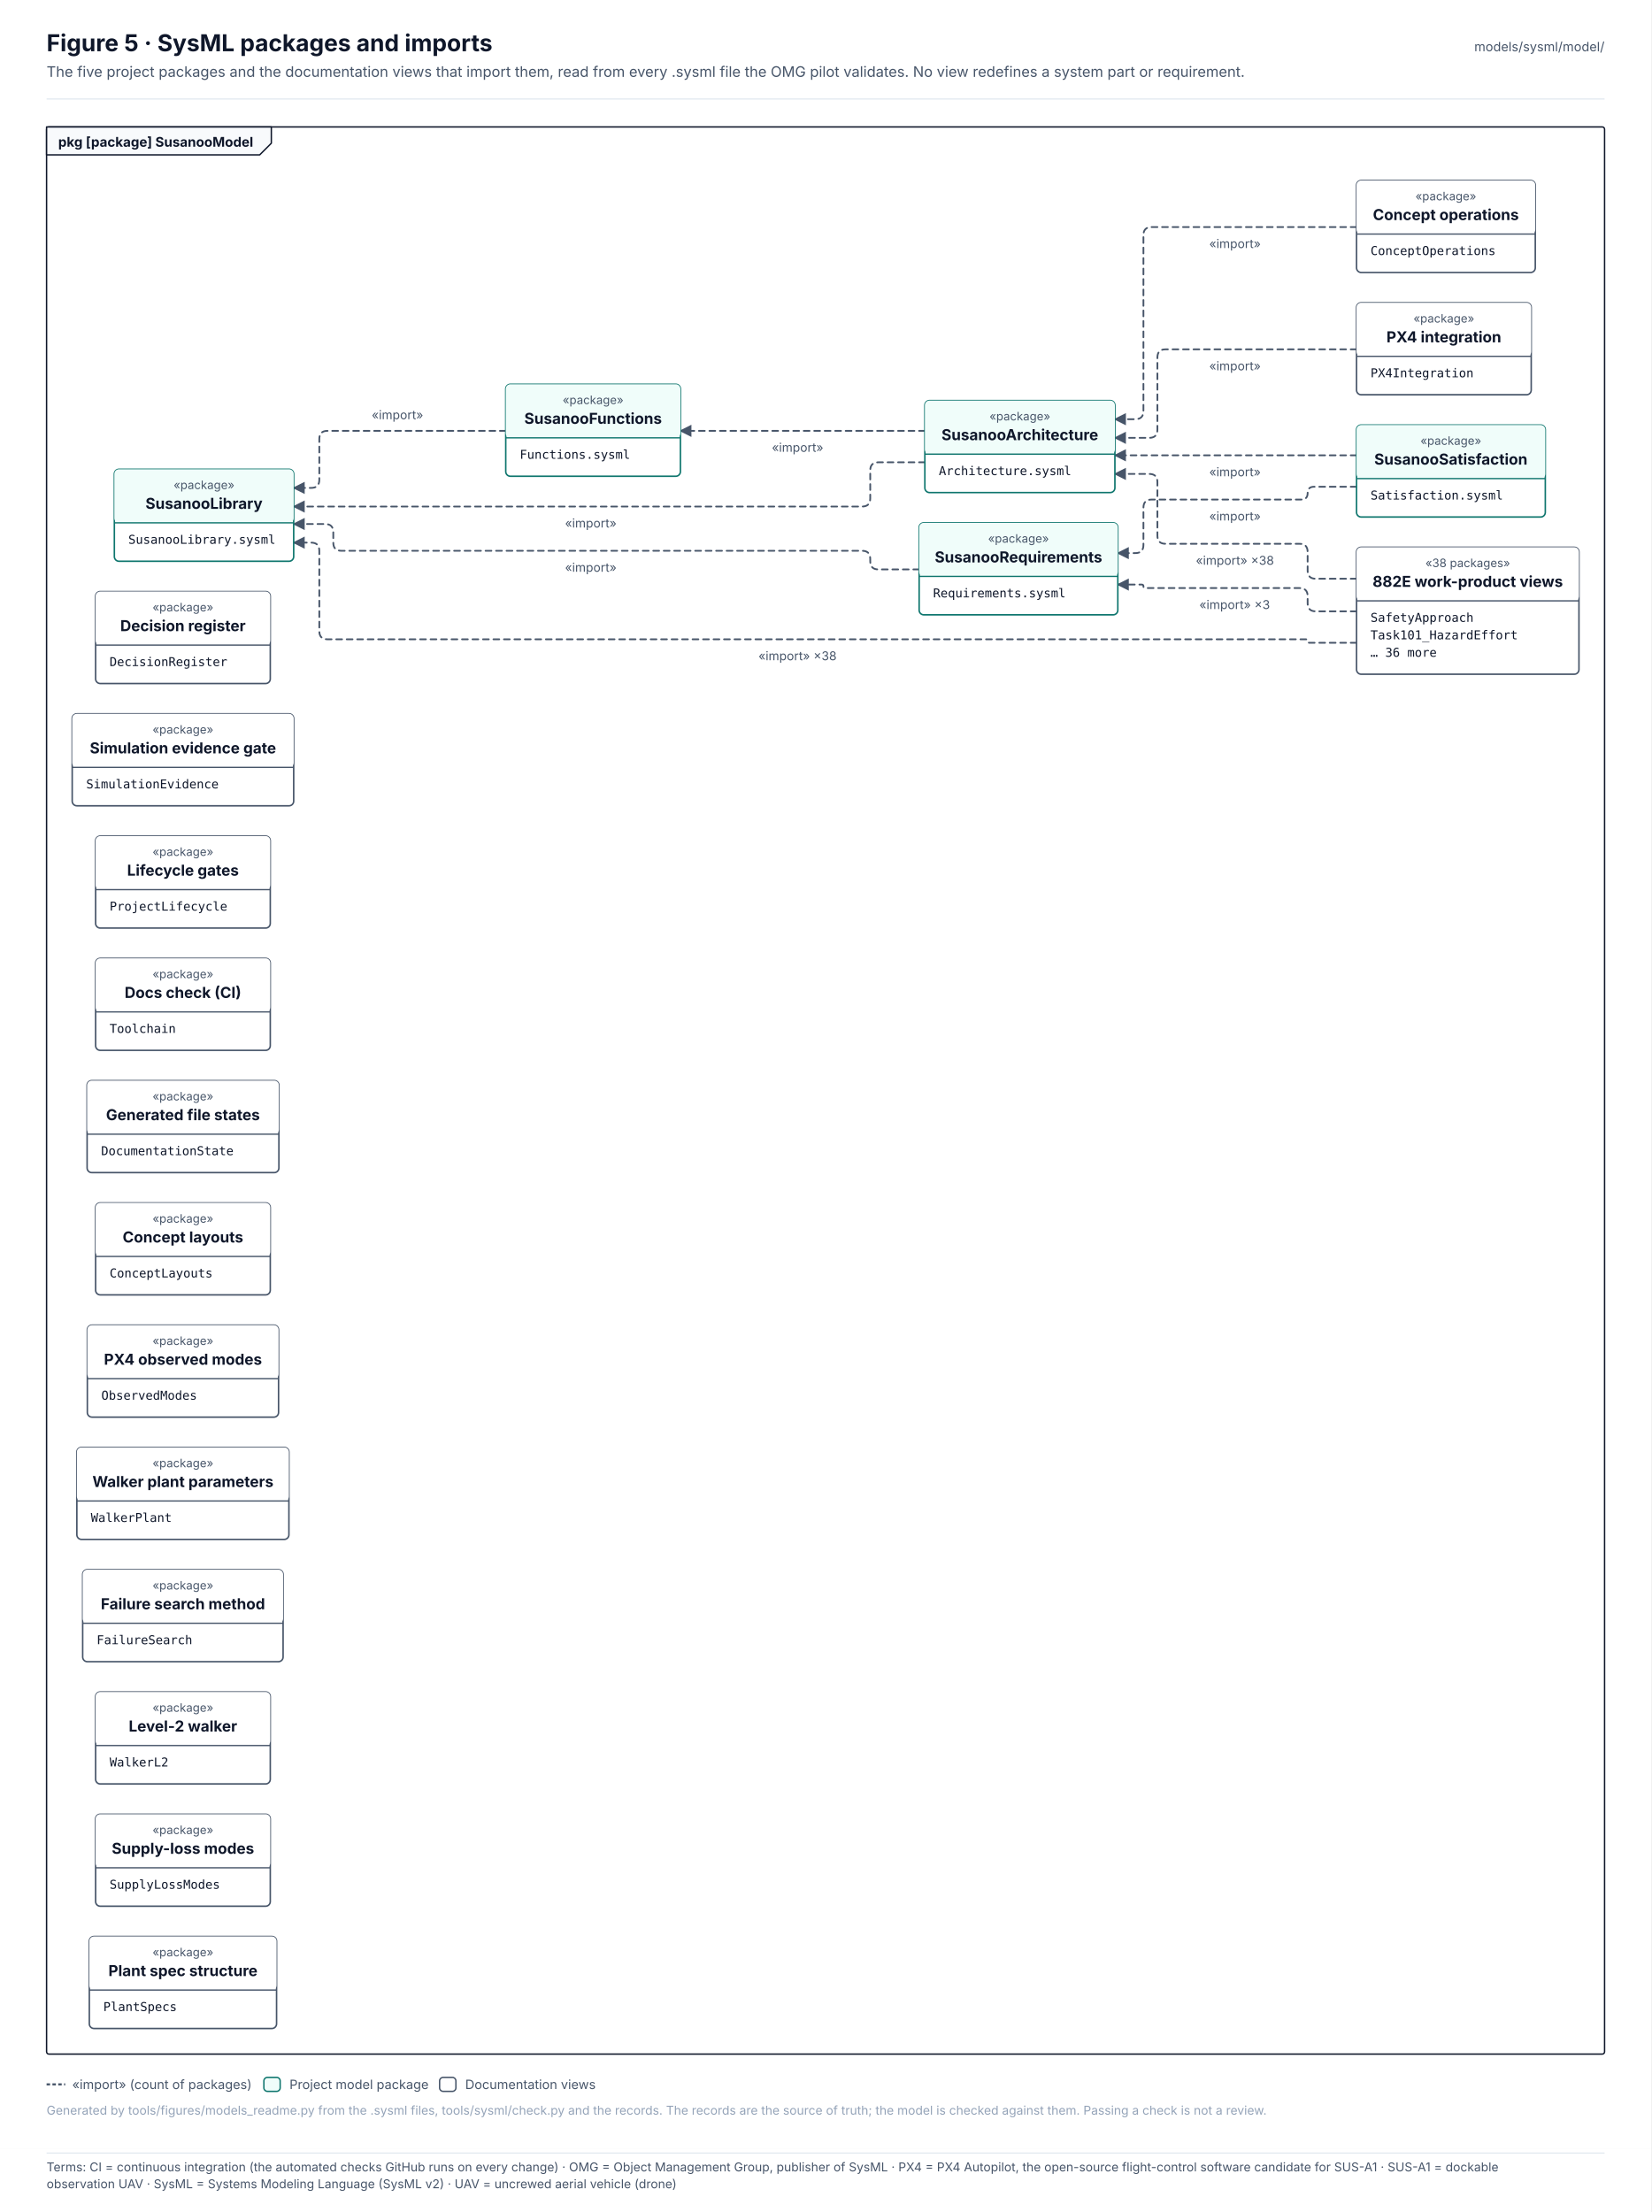
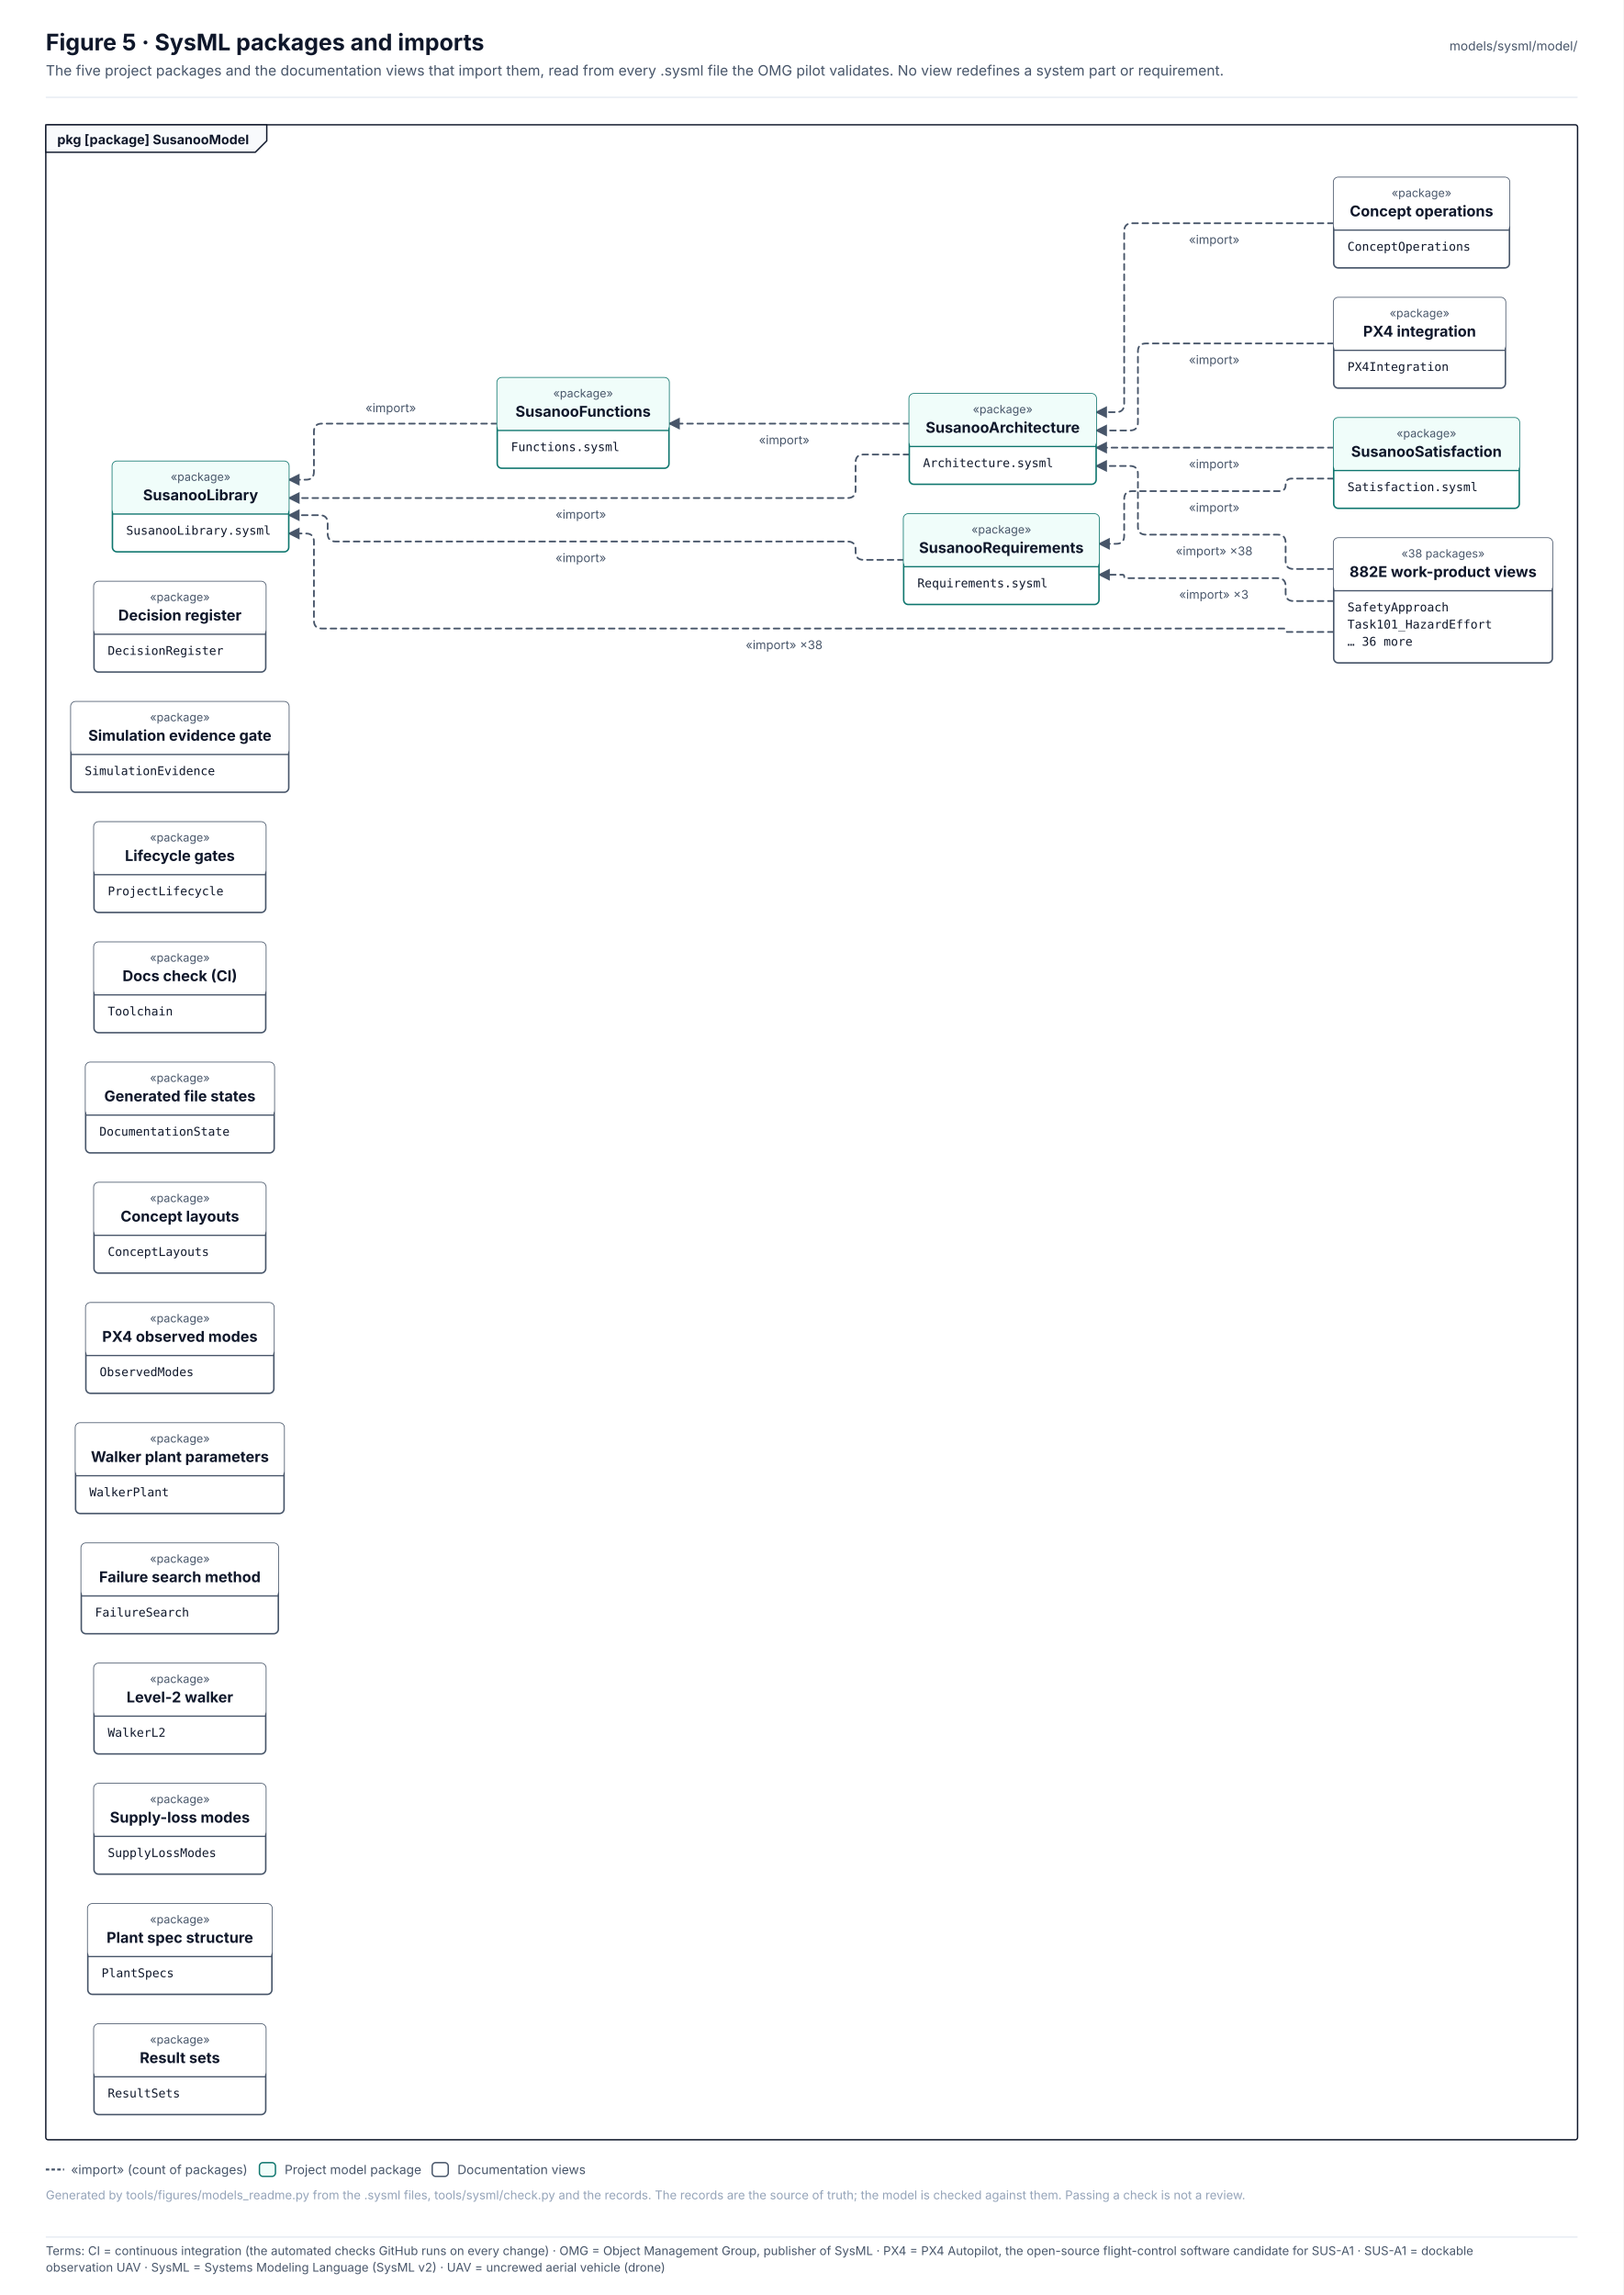
- <svg xmlns="http://www.w3.org/2000/svg" width="1417.9" height="1899.6" viewBox="0 0 1417.9 1899.6" font-family="Inter, 'Segoe UI', Helvetica, Arial, sans-serif" role="img">
+ <svg xmlns="http://www.w3.org/2000/svg" width="1417.9" height="2004.6" viewBox="0 0 1417.9 2004.6" font-family="Inter, 'Segoe UI', Helvetica, Arial, sans-serif" role="img">
  <defs>
    <pattern id="hatch" patternUnits="userSpaceOnUse" width="6" height="6" patternTransform="rotate(45)">
      <rect width="6" height="6" fill="#F1F5F9" />
      <line x1="0" y1="0" x2="0" y2="6" stroke="#E2E8F0" stroke-width="2" />
    </pattern>
    <marker id="arr-ink" viewBox="0 0 10 10" refX="9" refY="5" markerWidth="7" markerHeight="7" orient="auto-start-reverse">
      <path d="M0 0 L10 5 L0 10 z" fill="#475569" />
    </marker>
    <marker id="dia-ink" viewBox="0 0 16 10" refX="15" refY="5" markerWidth="12" markerHeight="8" orient="auto-start-reverse">
      <path d="M1 5 L8 1 L15 5 L8 9 z" fill="#475569" />
    </marker>
    <marker id="tri-ink" viewBox="0 0 12 12" refX="11" refY="6" markerWidth="10" markerHeight="10" orient="auto-start-reverse">
      <path d="M1 1 L11 6 L1 11 z" fill="#FFFFFF" stroke="#475569" stroke-width="1.2" />
    </marker>
    <marker id="arr-system" viewBox="0 0 10 10" refX="9" refY="5" markerWidth="7" markerHeight="7" orient="auto-start-reverse">
      <path d="M0 0 L10 5 L0 10 z" fill="#4F46E5" />
    </marker>
    <marker id="dia-system" viewBox="0 0 16 10" refX="15" refY="5" markerWidth="12" markerHeight="8" orient="auto-start-reverse">
      <path d="M1 5 L8 1 L15 5 L8 9 z" fill="#4F46E5" />
    </marker>
    <marker id="tri-system" viewBox="0 0 12 12" refX="11" refY="6" markerWidth="10" markerHeight="10" orient="auto-start-reverse">
      <path d="M1 1 L11 6 L1 11 z" fill="#FFFFFF" stroke="#4F46E5" stroke-width="1.2" />
    </marker>
    <marker id="arr-software" viewBox="0 0 10 10" refX="9" refY="5" markerWidth="7" markerHeight="7" orient="auto-start-reverse">
      <path d="M0 0 L10 5 L0 10 z" fill="#0F766E" />
    </marker>
    <marker id="dia-software" viewBox="0 0 16 10" refX="15" refY="5" markerWidth="12" markerHeight="8" orient="auto-start-reverse">
      <path d="M1 5 L8 1 L15 5 L8 9 z" fill="#0F766E" />
    </marker>
    <marker id="tri-software" viewBox="0 0 12 12" refX="11" refY="6" markerWidth="10" markerHeight="10" orient="auto-start-reverse">
      <path d="M1 1 L11 6 L1 11 z" fill="#FFFFFF" stroke="#0F766E" stroke-width="1.2" />
    </marker>
    <marker id="arr-safety" viewBox="0 0 10 10" refX="9" refY="5" markerWidth="7" markerHeight="7" orient="auto-start-reverse">
      <path d="M0 0 L10 5 L0 10 z" fill="#C2410C" />
    </marker>
    <marker id="dia-safety" viewBox="0 0 16 10" refX="15" refY="5" markerWidth="12" markerHeight="8" orient="auto-start-reverse">
      <path d="M1 5 L8 1 L15 5 L8 9 z" fill="#C2410C" />
    </marker>
    <marker id="tri-safety" viewBox="0 0 12 12" refX="11" refY="6" markerWidth="10" markerHeight="10" orient="auto-start-reverse">
      <path d="M1 1 L11 6 L1 11 z" fill="#FFFFFF" stroke="#C2410C" stroke-width="1.2" />
    </marker>
    <marker id="arr-interface" viewBox="0 0 10 10" refX="9" refY="5" markerWidth="7" markerHeight="7" orient="auto-start-reverse">
      <path d="M0 0 L10 5 L0 10 z" fill="#7C3AED" />
    </marker>
    <marker id="dia-interface" viewBox="0 0 16 10" refX="15" refY="5" markerWidth="12" markerHeight="8" orient="auto-start-reverse">
      <path d="M1 5 L8 1 L15 5 L8 9 z" fill="#7C3AED" />
    </marker>
    <marker id="tri-interface" viewBox="0 0 12 12" refX="11" refY="6" markerWidth="10" markerHeight="10" orient="auto-start-reverse">
      <path d="M1 1 L11 6 L1 11 z" fill="#FFFFFF" stroke="#7C3AED" stroke-width="1.2" />
    </marker>
    <marker id="arr-external" viewBox="0 0 10 10" refX="9" refY="5" markerWidth="7" markerHeight="7" orient="auto-start-reverse">
      <path d="M0 0 L10 5 L0 10 z" fill="#64748B" />
    </marker>
    <marker id="dia-external" viewBox="0 0 16 10" refX="15" refY="5" markerWidth="12" markerHeight="8" orient="auto-start-reverse">
      <path d="M1 5 L8 1 L15 5 L8 9 z" fill="#64748B" />
    </marker>
    <marker id="tri-external" viewBox="0 0 12 12" refX="11" refY="6" markerWidth="10" markerHeight="10" orient="auto-start-reverse">
      <path d="M1 1 L11 6 L1 11 z" fill="#FFFFFF" stroke="#64748B" stroke-width="1.2" />
    </marker>
    <marker id="arr-work" viewBox="0 0 10 10" refX="9" refY="5" markerWidth="7" markerHeight="7" orient="auto-start-reverse">
      <path d="M0 0 L10 5 L0 10 z" fill="#475569" />
    </marker>
    <marker id="dia-work" viewBox="0 0 16 10" refX="15" refY="5" markerWidth="12" markerHeight="8" orient="auto-start-reverse">
      <path d="M1 5 L8 1 L15 5 L8 9 z" fill="#475569" />
    </marker>
    <marker id="tri-work" viewBox="0 0 12 12" refX="11" refY="6" markerWidth="10" markerHeight="10" orient="auto-start-reverse">
      <path d="M1 1 L11 6 L1 11 z" fill="#FFFFFF" stroke="#475569" stroke-width="1.2" />
    </marker>
    <marker id="arr-muted" viewBox="0 0 10 10" refX="9" refY="5" markerWidth="7" markerHeight="7" orient="auto-start-reverse">
      <path d="M0 0 L10 5 L0 10 z" fill="#94A3B8" />
    </marker>
    <marker id="dia-muted" viewBox="0 0 16 10" refX="15" refY="5" markerWidth="12" markerHeight="8" orient="auto-start-reverse">
      <path d="M1 5 L8 1 L15 5 L8 9 z" fill="#94A3B8" />
    </marker>
    <marker id="tri-muted" viewBox="0 0 12 12" refX="11" refY="6" markerWidth="10" markerHeight="10" orient="auto-start-reverse">
      <path d="M1 1 L11 6 L1 11 z" fill="#FFFFFF" stroke="#94A3B8" stroke-width="1.2" />
    </marker>
    <marker id="arr-current" viewBox="0 0 10 10" refX="9" refY="5" markerWidth="7" markerHeight="7" orient="auto-start-reverse">
      <path d="M0 0 L10 5 L0 10 z" fill="#0F172A" />
    </marker>
    <marker id="dia-current" viewBox="0 0 16 10" refX="15" refY="5" markerWidth="12" markerHeight="8" orient="auto-start-reverse">
      <path d="M1 5 L8 1 L15 5 L8 9 z" fill="#0F172A" />
    </marker>
    <marker id="tri-current" viewBox="0 0 12 12" refX="11" refY="6" markerWidth="10" markerHeight="10" orient="auto-start-reverse">
      <path d="M1 1 L11 6 L1 11 z" fill="#FFFFFF" stroke="#0F172A" stroke-width="1.2" />
    </marker>
    <marker id="arr-ok" viewBox="0 0 10 10" refX="9" refY="5" markerWidth="7" markerHeight="7" orient="auto-start-reverse">
      <path d="M0 0 L10 5 L0 10 z" fill="#2E9E6A" />
    </marker>
    <marker id="dia-ok" viewBox="0 0 16 10" refX="15" refY="5" markerWidth="12" markerHeight="8" orient="auto-start-reverse">
      <path d="M1 5 L8 1 L15 5 L8 9 z" fill="#2E9E6A" />
    </marker>
    <marker id="tri-ok" viewBox="0 0 12 12" refX="11" refY="6" markerWidth="10" markerHeight="10" orient="auto-start-reverse">
      <path d="M1 1 L11 6 L1 11 z" fill="#FFFFFF" stroke="#2E9E6A" stroke-width="1.2" />
    </marker>
    <marker id="arr-amber" viewBox="0 0 10 10" refX="9" refY="5" markerWidth="7" markerHeight="7" orient="auto-start-reverse">
      <path d="M0 0 L10 5 L0 10 z" fill="#D97706" />
    </marker>
    <marker id="dia-amber" viewBox="0 0 16 10" refX="15" refY="5" markerWidth="12" markerHeight="8" orient="auto-start-reverse">
      <path d="M1 5 L8 1 L15 5 L8 9 z" fill="#D97706" />
    </marker>
    <marker id="tri-amber" viewBox="0 0 12 12" refX="11" refY="6" markerWidth="10" markerHeight="10" orient="auto-start-reverse">
      <path d="M1 1 L11 6 L1 11 z" fill="#FFFFFF" stroke="#D97706" stroke-width="1.2" />
    </marker>
    <marker id="arr-red" viewBox="0 0 10 10" refX="9" refY="5" markerWidth="7" markerHeight="7" orient="auto-start-reverse">
      <path d="M0 0 L10 5 L0 10 z" fill="#D2553F" />
    </marker>
    <marker id="dia-red" viewBox="0 0 16 10" refX="15" refY="5" markerWidth="12" markerHeight="8" orient="auto-start-reverse">
      <path d="M1 5 L8 1 L15 5 L8 9 z" fill="#D2553F" />
    </marker>
    <marker id="tri-red" viewBox="0 0 12 12" refX="11" refY="6" markerWidth="10" markerHeight="10" orient="auto-start-reverse">
      <path d="M1 1 L11 6 L1 11 z" fill="#FFFFFF" stroke="#D2553F" stroke-width="1.2" />
    </marker>
  </defs>
-   <rect x="0" y="0" width="1417.9" height="1845" rx="0" fill="#FFFFFF" stroke="none" stroke-width="0" />
+   <rect x="0" y="0" width="1417.9" height="1950" rx="0" fill="#FFFFFF" stroke="none" stroke-width="0" />
  <text x="40" y="44" font-size="20" fill="#0F172A" font-weight="700">Figure 5 · SysML packages and imports</text>
  <text x="40" y="66" font-size="12.5" fill="#475569">The five project packages and the documentation views that import them, read from every .sysml file the OMG pilot validates. No view redefines a system part or requirement.</text>
  <text x="1377.9" y="44" font-size="11" fill="#475569" text-anchor="end">models/sysml/model/</text>
  <line x1="40" y1="85" x2="1377.9" y2="85" stroke="#E2E8F0" stroke-width="1" />
-   <rect x="40" y="109" width="1337.9" height="1655" rx="2" fill="none" stroke="#0F172A" stroke-width="1.2" />
+   <rect x="40" y="109" width="1337.9" height="1760" rx="2" fill="none" stroke="#0F172A" stroke-width="1.2" />
  <path d="M40 109 L233 109 L233 123 L223 133 L40 133 Z" stroke="#0F172A" stroke-width="1.2" fill="#F8FAFC" stroke-linejoin="round" stroke-linecap="round" />
  <text x="50" y="126" font-size="11.5" fill="#0F172A" font-weight="700">pkg [package] SusanooModel</text>
  <g transform="translate(56 149)">
    <path d="M378.3 221 L225.2 221 Q218.2 221 218.2 228 L218.2 263 Q218.2 270 211.2 270 L196.2 270" stroke="#475569" stroke-width="1.5" fill="none" stroke-dasharray="5 4" stroke-linejoin="round" stroke-linecap="round" marker-end="url(#arr-ink)" />
    <path d="M738.2 221 L528.3 221" stroke="#475569" stroke-width="1.5" fill="none" stroke-dasharray="5 4" stroke-linejoin="round" stroke-linecap="round" marker-end="url(#arr-ink)" />
    <path d="M738.2 248 L698.3 248 Q691.3 248 691.3 255 L691.3 279 Q691.3 286 684.3 286 L196.2 286" stroke="#475569" stroke-width="1.5" fill="none" stroke-dasharray="5 4" stroke-linejoin="round" stroke-linecap="round" marker-end="url(#arr-ink)" />
    <path d="M733.3 340 L698.3 340 Q691.3 340 691.3 333 L691.3 331 Q691.3 324 684.3 324 L237.2 324 Q230.2 324 230.2 317 L230.2 308 Q230.2 301 223.2 301 L196.2 301" stroke="#475569" stroke-width="1.5" fill="none" stroke-dasharray="5 4" stroke-linejoin="round" stroke-linecap="round" marker-end="url(#arr-ink)" />
    <path d="M1108.9 242 L901.4 242" stroke="#475569" stroke-width="1.5" fill="none" stroke-dasharray="5 4" stroke-linejoin="round" stroke-linecap="round" marker-end="url(#arr-ink)" />
    <path d="M1108.9 269 L1072.4 269 Q1066.9 269 1066.9 274.5 L1066.9 274.5 Q1066.9 280 1061.4 280 L932.9 280 Q925.9 280 925.9 287 L925.9 319 Q925.9 326 918.9 326 L903.9 326" stroke="#475569" stroke-width="1.5" fill="none" stroke-dasharray="5 4" stroke-linejoin="round" stroke-linecap="round" marker-end="url(#arr-ink)" />
    <path d="M1108.9 46 L932.9 46 Q925.9 46 925.9 53 L925.9 204 Q925.9 211 918.9 211 L901.4 211" stroke="#475569" stroke-width="1.5" fill="none" stroke-dasharray="5 4" stroke-linejoin="round" stroke-linecap="round" marker-end="url(#arr-ink)" />
    <path d="M1108.9 151 L944.9 151 Q937.9 151 937.9 158 L937.9 220 Q937.9 227 930.9 227 L901.4 227" stroke="#475569" stroke-width="1.5" fill="none" stroke-dasharray="5 4" stroke-linejoin="round" stroke-linecap="round" marker-end="url(#arr-ink)" />
    <path d="M1108.9 348 L1073.9 348 Q1066.9 348 1066.9 341 L1066.9 325 Q1066.9 318 1059.9 318 L944.9 318 Q937.9 318 937.9 311 L937.9 265 Q937.9 258 930.9 258 L901.4 258" stroke="#475569" stroke-width="1.5" fill="none" stroke-dasharray="5 4" stroke-linejoin="round" stroke-linecap="round" marker-end="url(#arr-ink)" />
    <path d="M1108.9 403 L1068.4 403 Q1066.9 403 1066.9 401.5 L1066.9 401.5 Q1066.9 400 1065.4 400 L225.2 400 Q218.2 400 218.2 393 L218.2 324 Q218.2 317 211.2 317 L196.2 317" stroke="#475569" stroke-width="1.5" fill="none" stroke-dasharray="5 4" stroke-linejoin="round" stroke-linecap="round" marker-end="url(#arr-ink)" />
    <path d="M1108.9 376 L1073.9 376 Q1066.9 376 1066.9 369 L1066.9 363 Q1066.9 356 1059.9 356 L927.4 356 Q925.9 356 925.9 354.5 L925.9 354.5 Q925.9 353 924.4 353 L903.9 353" stroke="#475569" stroke-width="1.5" fill="none" stroke-dasharray="5 4" stroke-linejoin="round" stroke-linecap="round" marker-end="url(#arr-ink)" />
    <rect x="42.2" y="254" width="154" height="79" rx="4" fill="#FFFFFF" stroke="#0F766E" stroke-width="1.3" />
    <rect x="42.2" y="254" width="154" height="46" rx="4" fill="#F0FDFA" stroke="none" stroke-width="0" />
    <line x1="42.2" y1="300" x2="196.2" y2="300" stroke="#0F766E" stroke-width="1.1" />
    <text x="119.2" y="271" font-size="10" fill="#475569" text-anchor="middle">«package»</text>
    <text x="119.2" y="288" font-size="13" fill="#0F172A" font-weight="700" text-anchor="middle">SusanooLibrary</text>
    <text x="54.2" y="318" font-size="10.5" fill="#0F172A" font-family="'JetBrains Mono', 'SFMono-Regular', Menlo, Consolas, monospace">SusanooLibrary.sysml</text>
    <rect x="378.3" y="181" width="150" height="79" rx="4" fill="#FFFFFF" stroke="#0F766E" stroke-width="1.3" />
    <rect x="378.3" y="181" width="150" height="46" rx="4" fill="#F0FDFA" stroke="none" stroke-width="0" />
    <line x1="378.3" y1="227" x2="528.3" y2="227" stroke="#0F766E" stroke-width="1.1" />
    <text x="453.3" y="198" font-size="10" fill="#475569" text-anchor="middle">«package»</text>
    <text x="453.3" y="215" font-size="13" fill="#0F172A" font-weight="700" text-anchor="middle">SusanooFunctions</text>
    <text x="390.3" y="245" font-size="10.5" fill="#0F172A" font-family="'JetBrains Mono', 'SFMono-Regular', Menlo, Consolas, monospace">Functions.sysml</text>
    <rect x="738.2" y="195" width="163.2" height="79" rx="4" fill="#FFFFFF" stroke="#0F766E" stroke-width="1.3" />
    <rect x="738.2" y="195" width="163.2" height="46" rx="4" fill="#F0FDFA" stroke="none" stroke-width="0" />
    <line x1="738.2" y1="241" x2="901.4" y2="241" stroke="#0F766E" stroke-width="1.1" />
    <text x="819.8" y="212" font-size="10" fill="#475569" text-anchor="middle">«package»</text>
    <text x="819.8" y="229" font-size="13" fill="#0F172A" font-weight="700" text-anchor="middle">SusanooArchitecture</text>
    <text x="750.2" y="259" font-size="10.5" fill="#0F172A" font-family="'JetBrains Mono', 'SFMono-Regular', Menlo, Consolas, monospace">Architecture.sysml</text>
    <rect x="733.3" y="300" width="170.6" height="79" rx="4" fill="#FFFFFF" stroke="#0F766E" stroke-width="1.3" />
    <rect x="733.3" y="300" width="170.6" height="46" rx="4" fill="#F0FDFA" stroke="none" stroke-width="0" />
    <line x1="733.3" y1="346" x2="903.9" y2="346" stroke="#0F766E" stroke-width="1.1" />
    <text x="818.6" y="317" font-size="10" fill="#475569" text-anchor="middle">«package»</text>
    <text x="818.6" y="334" font-size="13" fill="#0F172A" font-weight="700" text-anchor="middle">SusanooRequirements</text>
    <text x="745.3" y="364" font-size="10.5" fill="#0F172A" font-family="'JetBrains Mono', 'SFMono-Regular', Menlo, Consolas, monospace">Requirements.sysml</text>
    <rect x="1108.9" y="216" width="162.1" height="79" rx="4" fill="#FFFFFF" stroke="#0F766E" stroke-width="1.3" />
    <rect x="1108.9" y="216" width="162.1" height="46" rx="4" fill="#F0FDFA" stroke="none" stroke-width="0" />
    <line x1="1108.9" y1="262" x2="1271" y2="262" stroke="#0F766E" stroke-width="1.1" />
    <text x="1189.9" y="233" font-size="10" fill="#475569" text-anchor="middle">«package»</text>
    <text x="1189.9" y="250" font-size="13" fill="#0F172A" font-weight="700" text-anchor="middle">SusanooSatisfaction</text>
    <text x="1120.9" y="280" font-size="10.5" fill="#0F172A" font-family="'JetBrains Mono', 'SFMono-Regular', Menlo, Consolas, monospace">Satisfaction.sysml</text>
    <rect x="1108.9" y="6" width="153.5" height="79" rx="4" fill="#FFFFFF" stroke="#475569" stroke-width="1.3" />
    <rect x="1108.9" y="6" width="153.5" height="46" rx="4" fill="#FFFFFF" stroke="none" stroke-width="0" />
    <line x1="1108.9" y1="52" x2="1262.4" y2="52" stroke="#475569" stroke-width="1.1" />
    <text x="1185.6" y="23" font-size="10" fill="#475569" text-anchor="middle">«package»</text>
    <text x="1185.6" y="40" font-size="13" fill="#0F172A" font-weight="700" text-anchor="middle">Concept operations</text>
    <text x="1120.9" y="70" font-size="10.5" fill="#0F172A" font-family="'JetBrains Mono', 'SFMono-Regular', Menlo, Consolas, monospace">ConceptOperations</text>
    <rect x="1108.9" y="111" width="150" height="79" rx="4" fill="#FFFFFF" stroke="#475569" stroke-width="1.3" />
    <rect x="1108.9" y="111" width="150" height="46" rx="4" fill="#FFFFFF" stroke="none" stroke-width="0" />
    <line x1="1108.9" y1="157" x2="1258.9" y2="157" stroke="#475569" stroke-width="1.1" />
    <text x="1183.9" y="128" font-size="10" fill="#475569" text-anchor="middle">«package»</text>
    <text x="1183.9" y="145" font-size="13" fill="#0F172A" font-weight="700" text-anchor="middle">PX4 integration</text>
    <text x="1120.9" y="175" font-size="10.5" fill="#0F172A" font-family="'JetBrains Mono', 'SFMono-Regular', Menlo, Consolas, monospace">PX4Integration</text>
    <rect x="26.1" y="359" width="150" height="79" rx="4" fill="#FFFFFF" stroke="#475569" stroke-width="1.3" />
    <rect x="26.1" y="359" width="150" height="46" rx="4" fill="#FFFFFF" stroke="none" stroke-width="0" />
    <line x1="26.1" y1="405" x2="176.1" y2="405" stroke="#475569" stroke-width="1.1" />
    <text x="101.1" y="376" font-size="10" fill="#475569" text-anchor="middle">«package»</text>
    <text x="101.1" y="393" font-size="13" fill="#0F172A" font-weight="700" text-anchor="middle">Decision register</text>
    <text x="38.1" y="423" font-size="10.5" fill="#0F172A" font-family="'JetBrains Mono', 'SFMono-Regular', Menlo, Consolas, monospace">DecisionRegister</text>
    <rect x="6" y="464" width="190.2" height="79" rx="4" fill="#FFFFFF" stroke="#475569" stroke-width="1.3" />
    <rect x="6" y="464" width="190.2" height="46" rx="4" fill="#FFFFFF" stroke="none" stroke-width="0" />
    <line x1="6" y1="510" x2="196.2" y2="510" stroke="#475569" stroke-width="1.1" />
    <text x="101.1" y="481" font-size="10" fill="#475569" text-anchor="middle">«package»</text>
    <text x="101.1" y="498" font-size="13" fill="#0F172A" font-weight="700" text-anchor="middle">Simulation evidence gate</text>
    <text x="18" y="528" font-size="10.5" fill="#0F172A" font-family="'JetBrains Mono', 'SFMono-Regular', Menlo, Consolas, monospace">SimulationEvidence</text>
    <rect x="26.1" y="569" width="150" height="79" rx="4" fill="#FFFFFF" stroke="#475569" stroke-width="1.3" />
    <rect x="26.1" y="569" width="150" height="46" rx="4" fill="#FFFFFF" stroke="none" stroke-width="0" />
    <line x1="26.1" y1="615" x2="176.1" y2="615" stroke="#475569" stroke-width="1.1" />
    <text x="101.1" y="586" font-size="10" fill="#475569" text-anchor="middle">«package»</text>
    <text x="101.1" y="603" font-size="13" fill="#0F172A" font-weight="700" text-anchor="middle">Lifecycle gates</text>
    <text x="38.1" y="633" font-size="10.5" fill="#0F172A" font-family="'JetBrains Mono', 'SFMono-Regular', Menlo, Consolas, monospace">ProjectLifecycle</text>
    <rect x="26.1" y="674" width="150" height="79" rx="4" fill="#FFFFFF" stroke="#475569" stroke-width="1.3" />
    <rect x="26.1" y="674" width="150" height="46" rx="4" fill="#FFFFFF" stroke="none" stroke-width="0" />
    <line x1="26.1" y1="720" x2="176.1" y2="720" stroke="#475569" stroke-width="1.1" />
    <text x="101.1" y="691" font-size="10" fill="#475569" text-anchor="middle">«package»</text>
    <text x="101.1" y="708" font-size="13" fill="#0F172A" font-weight="700" text-anchor="middle">Docs check (CI)</text>
    <text x="38.1" y="738" font-size="10.5" fill="#0F172A" font-family="'JetBrains Mono', 'SFMono-Regular', Menlo, Consolas, monospace">Toolchain</text>
    <rect x="18.8" y="779" width="164.7" height="79" rx="4" fill="#FFFFFF" stroke="#475569" stroke-width="1.3" />
    <rect x="18.8" y="779" width="164.7" height="46" rx="4" fill="#FFFFFF" stroke="none" stroke-width="0" />
    <line x1="18.8" y1="825" x2="183.5" y2="825" stroke="#475569" stroke-width="1.1" />
    <text x="101.1" y="796" font-size="10" fill="#475569" text-anchor="middle">«package»</text>
    <text x="101.1" y="813" font-size="13" fill="#0F172A" font-weight="700" text-anchor="middle">Generated file states</text>
    <text x="30.8" y="843" font-size="10.5" fill="#0F172A" font-family="'JetBrains Mono', 'SFMono-Regular', Menlo, Consolas, monospace">DocumentationState</text>
    <rect x="26.1" y="884" width="150" height="79" rx="4" fill="#FFFFFF" stroke="#475569" stroke-width="1.3" />
    <rect x="26.1" y="884" width="150" height="46" rx="4" fill="#FFFFFF" stroke="none" stroke-width="0" />
    <line x1="26.1" y1="930" x2="176.1" y2="930" stroke="#475569" stroke-width="1.1" />
    <text x="101.1" y="901" font-size="10" fill="#475569" text-anchor="middle">«package»</text>
    <text x="101.1" y="918" font-size="13" fill="#0F172A" font-weight="700" text-anchor="middle">Concept layouts</text>
    <text x="38.1" y="948" font-size="10.5" fill="#0F172A" font-family="'JetBrains Mono', 'SFMono-Regular', Menlo, Consolas, monospace">ConceptLayouts</text>
    <rect x="19" y="989" width="164.2" height="79" rx="4" fill="#FFFFFF" stroke="#475569" stroke-width="1.3" />
    <rect x="19" y="989" width="164.2" height="46" rx="4" fill="#FFFFFF" stroke="none" stroke-width="0" />
    <line x1="19" y1="1035" x2="183.2" y2="1035" stroke="#475569" stroke-width="1.1" />
    <text x="101.1" y="1006" font-size="10" fill="#475569" text-anchor="middle">«package»</text>
    <text x="101.1" y="1023" font-size="13" fill="#0F172A" font-weight="700" text-anchor="middle">PX4 observed modes</text>
    <text x="31" y="1053" font-size="10.5" fill="#0F172A" font-family="'JetBrains Mono', 'SFMono-Regular', Menlo, Consolas, monospace">ObservedModes</text>
    <rect x="10" y="1094" width="182.1" height="79" rx="4" fill="#FFFFFF" stroke="#475569" stroke-width="1.3" />
    <rect x="10" y="1094" width="182.1" height="46" rx="4" fill="#FFFFFF" stroke="none" stroke-width="0" />
    <line x1="10" y1="1140" x2="192.2" y2="1140" stroke="#475569" stroke-width="1.1" />
    <text x="101.1" y="1111" font-size="10" fill="#475569" text-anchor="middle">«package»</text>
    <text x="101.1" y="1128" font-size="13" fill="#0F172A" font-weight="700" text-anchor="middle">Walker plant parameters</text>
    <text x="22" y="1158" font-size="10.5" fill="#0F172A" font-family="'JetBrains Mono', 'SFMono-Regular', Menlo, Consolas, monospace">WalkerPlant</text>
    <rect x="15" y="1199" width="172.1" height="79" rx="4" fill="#FFFFFF" stroke="#475569" stroke-width="1.3" />
    <rect x="15" y="1199" width="172.1" height="46" rx="4" fill="#FFFFFF" stroke="none" stroke-width="0" />
    <line x1="15" y1="1245" x2="187.2" y2="1245" stroke="#475569" stroke-width="1.1" />
    <text x="101.1" y="1216" font-size="10" fill="#475569" text-anchor="middle">«package»</text>
    <text x="101.1" y="1233" font-size="13" fill="#0F172A" font-weight="700" text-anchor="middle">Failure search method</text>
    <text x="27" y="1263" font-size="10.5" fill="#0F172A" font-family="'JetBrains Mono', 'SFMono-Regular', Menlo, Consolas, monospace">FailureSearch</text>
    <rect x="26.1" y="1304" width="150" height="79" rx="4" fill="#FFFFFF" stroke="#475569" stroke-width="1.3" />
    <rect x="26.1" y="1304" width="150" height="46" rx="4" fill="#FFFFFF" stroke="none" stroke-width="0" />
    <line x1="26.1" y1="1350" x2="176.1" y2="1350" stroke="#475569" stroke-width="1.1" />
    <text x="101.1" y="1321" font-size="10" fill="#475569" text-anchor="middle">«package»</text>
    <text x="101.1" y="1338" font-size="13" fill="#0F172A" font-weight="700" text-anchor="middle">Level-2 walker</text>
    <text x="38.1" y="1368" font-size="10.5" fill="#0F172A" font-family="'JetBrains Mono', 'SFMono-Regular', Menlo, Consolas, monospace">WalkerL2</text>
    <rect x="26.1" y="1409" width="150" height="79" rx="4" fill="#FFFFFF" stroke="#475569" stroke-width="1.3" />
    <rect x="26.1" y="1409" width="150" height="46" rx="4" fill="#FFFFFF" stroke="none" stroke-width="0" />
    <line x1="26.1" y1="1455" x2="176.1" y2="1455" stroke="#475569" stroke-width="1.1" />
    <text x="101.1" y="1426" font-size="10" fill="#475569" text-anchor="middle">«package»</text>
    <text x="101.1" y="1443" font-size="13" fill="#0F172A" font-weight="700" text-anchor="middle">Supply-loss modes</text>
    <text x="38.1" y="1473" font-size="10.5" fill="#0F172A" font-family="'JetBrains Mono', 'SFMono-Regular', Menlo, Consolas, monospace">SupplyLossModes</text>
    <rect x="20.7" y="1514" width="160.8" height="79" rx="4" fill="#FFFFFF" stroke="#475569" stroke-width="1.3" />
    <rect x="20.7" y="1514" width="160.8" height="46" rx="4" fill="#FFFFFF" stroke="none" stroke-width="0" />
    <line x1="20.7" y1="1560" x2="181.5" y2="1560" stroke="#475569" stroke-width="1.1" />
    <text x="101.1" y="1531" font-size="10" fill="#475569" text-anchor="middle">«package»</text>
    <text x="101.1" y="1548" font-size="13" fill="#0F172A" font-weight="700" text-anchor="middle">Plant spec structure</text>
    <text x="32.7" y="1578" font-size="10.5" fill="#0F172A" font-family="'JetBrains Mono', 'SFMono-Regular', Menlo, Consolas, monospace">PlantSpecs</text>
+     <rect x="26.1" y="1619" width="150" height="79" rx="4" fill="#FFFFFF" stroke="#475569" stroke-width="1.3" />
+     <rect x="26.1" y="1619" width="150" height="46" rx="4" fill="#FFFFFF" stroke="none" stroke-width="0" />
+     <line x1="26.1" y1="1665" x2="176.1" y2="1665" stroke="#475569" stroke-width="1.1" />
+     <text x="101.1" y="1636" font-size="10" fill="#475569" text-anchor="middle">«package»</text>
+     <text x="101.1" y="1653" font-size="13" fill="#0F172A" font-weight="700" text-anchor="middle">Result sets</text>
+     <text x="38.1" y="1683" font-size="10.5" fill="#0F172A" font-family="'JetBrains Mono', 'SFMono-Regular', Menlo, Consolas, monospace">ResultSets</text>
    <rect x="1108.9" y="321" width="191" height="109" rx="4" fill="#FFFFFF" stroke="#475569" stroke-width="1.3" />
    <rect x="1108.9" y="321" width="191" height="46" rx="4" fill="#FFFFFF" stroke="none" stroke-width="0" />
    <line x1="1108.9" y1="367" x2="1299.9" y2="367" stroke="#475569" stroke-width="1.1" />
    <text x="1204.4" y="338" font-size="10" fill="#475569" text-anchor="middle">«38 packages»</text>
    <text x="1204.4" y="355" font-size="13" fill="#0F172A" font-weight="700" text-anchor="middle">882E work-product views</text>
    <text x="1120.9" y="385" font-size="10.5" fill="#0F172A" font-family="'JetBrains Mono', 'SFMono-Regular', Menlo, Consolas, monospace">SafetyApproach</text>
    <text x="1120.9" y="400" font-size="10.5" fill="#0F172A" font-family="'JetBrains Mono', 'SFMono-Regular', Menlo, Consolas, monospace">Task101_HazardEffort</text>
    <text x="1120.9" y="415" font-size="10.5" fill="#0F172A" font-family="'JetBrains Mono', 'SFMono-Regular', Menlo, Consolas, monospace">… 36 more</text>
    <rect x="258.2" y="198" width="58.1" height="18" rx="4" fill="#FFFFFF" stroke="none" stroke-width="0" opacity="0.92" />
    <text x="263.2" y="211" font-size="10.5" fill="#475569">«import»</text>
    <rect x="601.8" y="226" width="58.1" height="18" rx="4" fill="#FFFFFF" stroke="none" stroke-width="0" opacity="0.92" />
    <text x="606.8" y="239" font-size="10.5" fill="#475569">«import»</text>
    <rect x="424.2" y="291" width="58.1" height="18" rx="4" fill="#FFFFFF" stroke="none" stroke-width="0" opacity="0.92" />
    <text x="429.2" y="304" font-size="10.5" fill="#475569">«import»</text>
    <rect x="424.2" y="329" width="58.1" height="18" rx="4" fill="#FFFFFF" stroke="none" stroke-width="0" opacity="0.92" />
    <text x="429.2" y="342" font-size="10.5" fill="#475569">«import»</text>
    <rect x="977.4" y="247" width="58.1" height="18" rx="4" fill="#FFFFFF" stroke="none" stroke-width="0" opacity="0.92" />
    <text x="982.4" y="260" font-size="10.5" fill="#475569">«import»</text>
    <rect x="977.4" y="285" width="58.1" height="18" rx="4" fill="#FFFFFF" stroke="none" stroke-width="0" opacity="0.92" />
    <text x="982.4" y="298" font-size="10.5" fill="#475569">«import»</text>
    <rect x="977.4" y="51" width="58.1" height="18" rx="4" fill="#FFFFFF" stroke="none" stroke-width="0" opacity="0.92" />
    <text x="982.4" y="64" font-size="10.5" fill="#475569">«import»</text>
    <rect x="977.4" y="156" width="58.1" height="18" rx="4" fill="#FFFFFF" stroke="none" stroke-width="0" opacity="0.92" />
    <text x="982.4" y="169" font-size="10.5" fill="#475569">«import»</text>
    <rect x="965.9" y="323" width="81" height="18" rx="4" fill="#FFFFFF" stroke="none" stroke-width="0" opacity="0.92" />
    <text x="970.9" y="336" font-size="10.5" fill="#475569">«import» ×38</text>
    <rect x="590.3" y="405" width="81" height="18" rx="4" fill="#FFFFFF" stroke="none" stroke-width="0" opacity="0.92" />
    <text x="595.3" y="418" font-size="10.5" fill="#475569">«import» ×38</text>
    <rect x="968.9" y="361" width="75.1" height="18" rx="4" fill="#FFFFFF" stroke="none" stroke-width="0" opacity="0.92" />
    <text x="973.9" y="374" font-size="10.5" fill="#475569">«import» ×3</text>
  </g>
-   <line x1="40" y1="1790" x2="56" y2="1790" stroke="#475569" stroke-width="1.8" stroke-dasharray="3 2" />
-   <text x="62" y="1794" font-size="11" fill="#475569">«import» (count of packages)</text>
-   <rect x="226.6" y="1784" width="14" height="12" rx="3" fill="#F0FDFA" stroke="#0F766E" stroke-width="1.2" />
-   <text x="248.6" y="1794" font-size="11" fill="#475569">Project model package</text>
-   <rect x="377.5" y="1784" width="14" height="12" rx="3" fill="#FFFFFF" stroke="#475569" stroke-width="1.2" />
-   <text x="399.5" y="1794" font-size="11" fill="#475569">Documentation views</text>
-   <text x="40" y="1816" font-size="10.5" fill="#94A3B8">Generated by tools/figures/models_readme.py from the .sysml files, tools/sysml/check.py and the records. The records are the source of truth; the model is checked against them. Passing a check is not a review.</text>
-   <g class="terms" data-base-h="1845">
-     <rect x="0" y="1845" width="1417.9" height="54.6" fill="#FFFFFF" />
-     <line x1="40" y1="1849" x2="1377.9" y2="1849" stroke="#E2E8F0" stroke-width="1" />
-     <text x="40" y="1864.7" font-size="10.5" fill="#475569" font-family="Inter, 'Segoe UI', Helvetica, Arial, sans-serif">Terms: CI = continuous integration (the automated checks GitHub runs on every change) · OMG = Object Management Group, publisher of SysML · PX4 = PX4 Autopilot, the open-source flight-control software candidate for SUS-A1 · SUS-A1 = dockable</text>
-     <text x="40" y="1879.2" font-size="10.5" fill="#475569" font-family="Inter, 'Segoe UI', Helvetica, Arial, sans-serif">observation UAV · SysML = Systems Modeling Language (SysML v2) · UAV = uncrewed aerial vehicle (drone)</text>
+   <line x1="40" y1="1895" x2="56" y2="1895" stroke="#475569" stroke-width="1.8" stroke-dasharray="3 2" />
+   <text x="62" y="1899" font-size="11" fill="#475569">«import» (count of packages)</text>
+   <rect x="226.6" y="1889" width="14" height="12" rx="3" fill="#F0FDFA" stroke="#0F766E" stroke-width="1.2" />
+   <text x="248.6" y="1899" font-size="11" fill="#475569">Project model package</text>
+   <rect x="377.5" y="1889" width="14" height="12" rx="3" fill="#FFFFFF" stroke="#475569" stroke-width="1.2" />
+   <text x="399.5" y="1899" font-size="11" fill="#475569">Documentation views</text>
+   <text x="40" y="1921" font-size="10.5" fill="#94A3B8">Generated by tools/figures/models_readme.py from the .sysml files, tools/sysml/check.py and the records. The records are the source of truth; the model is checked against them. Passing a check is not a review.</text>
+   <g class="terms" data-base-h="1950">
+     <rect x="0" y="1950" width="1417.9" height="54.6" fill="#FFFFFF" />
+     <line x1="40" y1="1954" x2="1377.9" y2="1954" stroke="#E2E8F0" stroke-width="1" />
+     <text x="40" y="1969.7" font-size="10.5" fill="#475569" font-family="Inter, 'Segoe UI', Helvetica, Arial, sans-serif">Terms: CI = continuous integration (the automated checks GitHub runs on every change) · OMG = Object Management Group, publisher of SysML · PX4 = PX4 Autopilot, the open-source flight-control software candidate for SUS-A1 · SUS-A1 = dockable</text>
+     <text x="40" y="1984.2" font-size="10.5" fill="#475569" font-family="Inter, 'Segoe UI', Helvetica, Arial, sans-serif">observation UAV · SysML = Systems Modeling Language (SysML v2) · UAV = uncrewed aerial vehicle (drone)</text>
  </g>
</svg>
